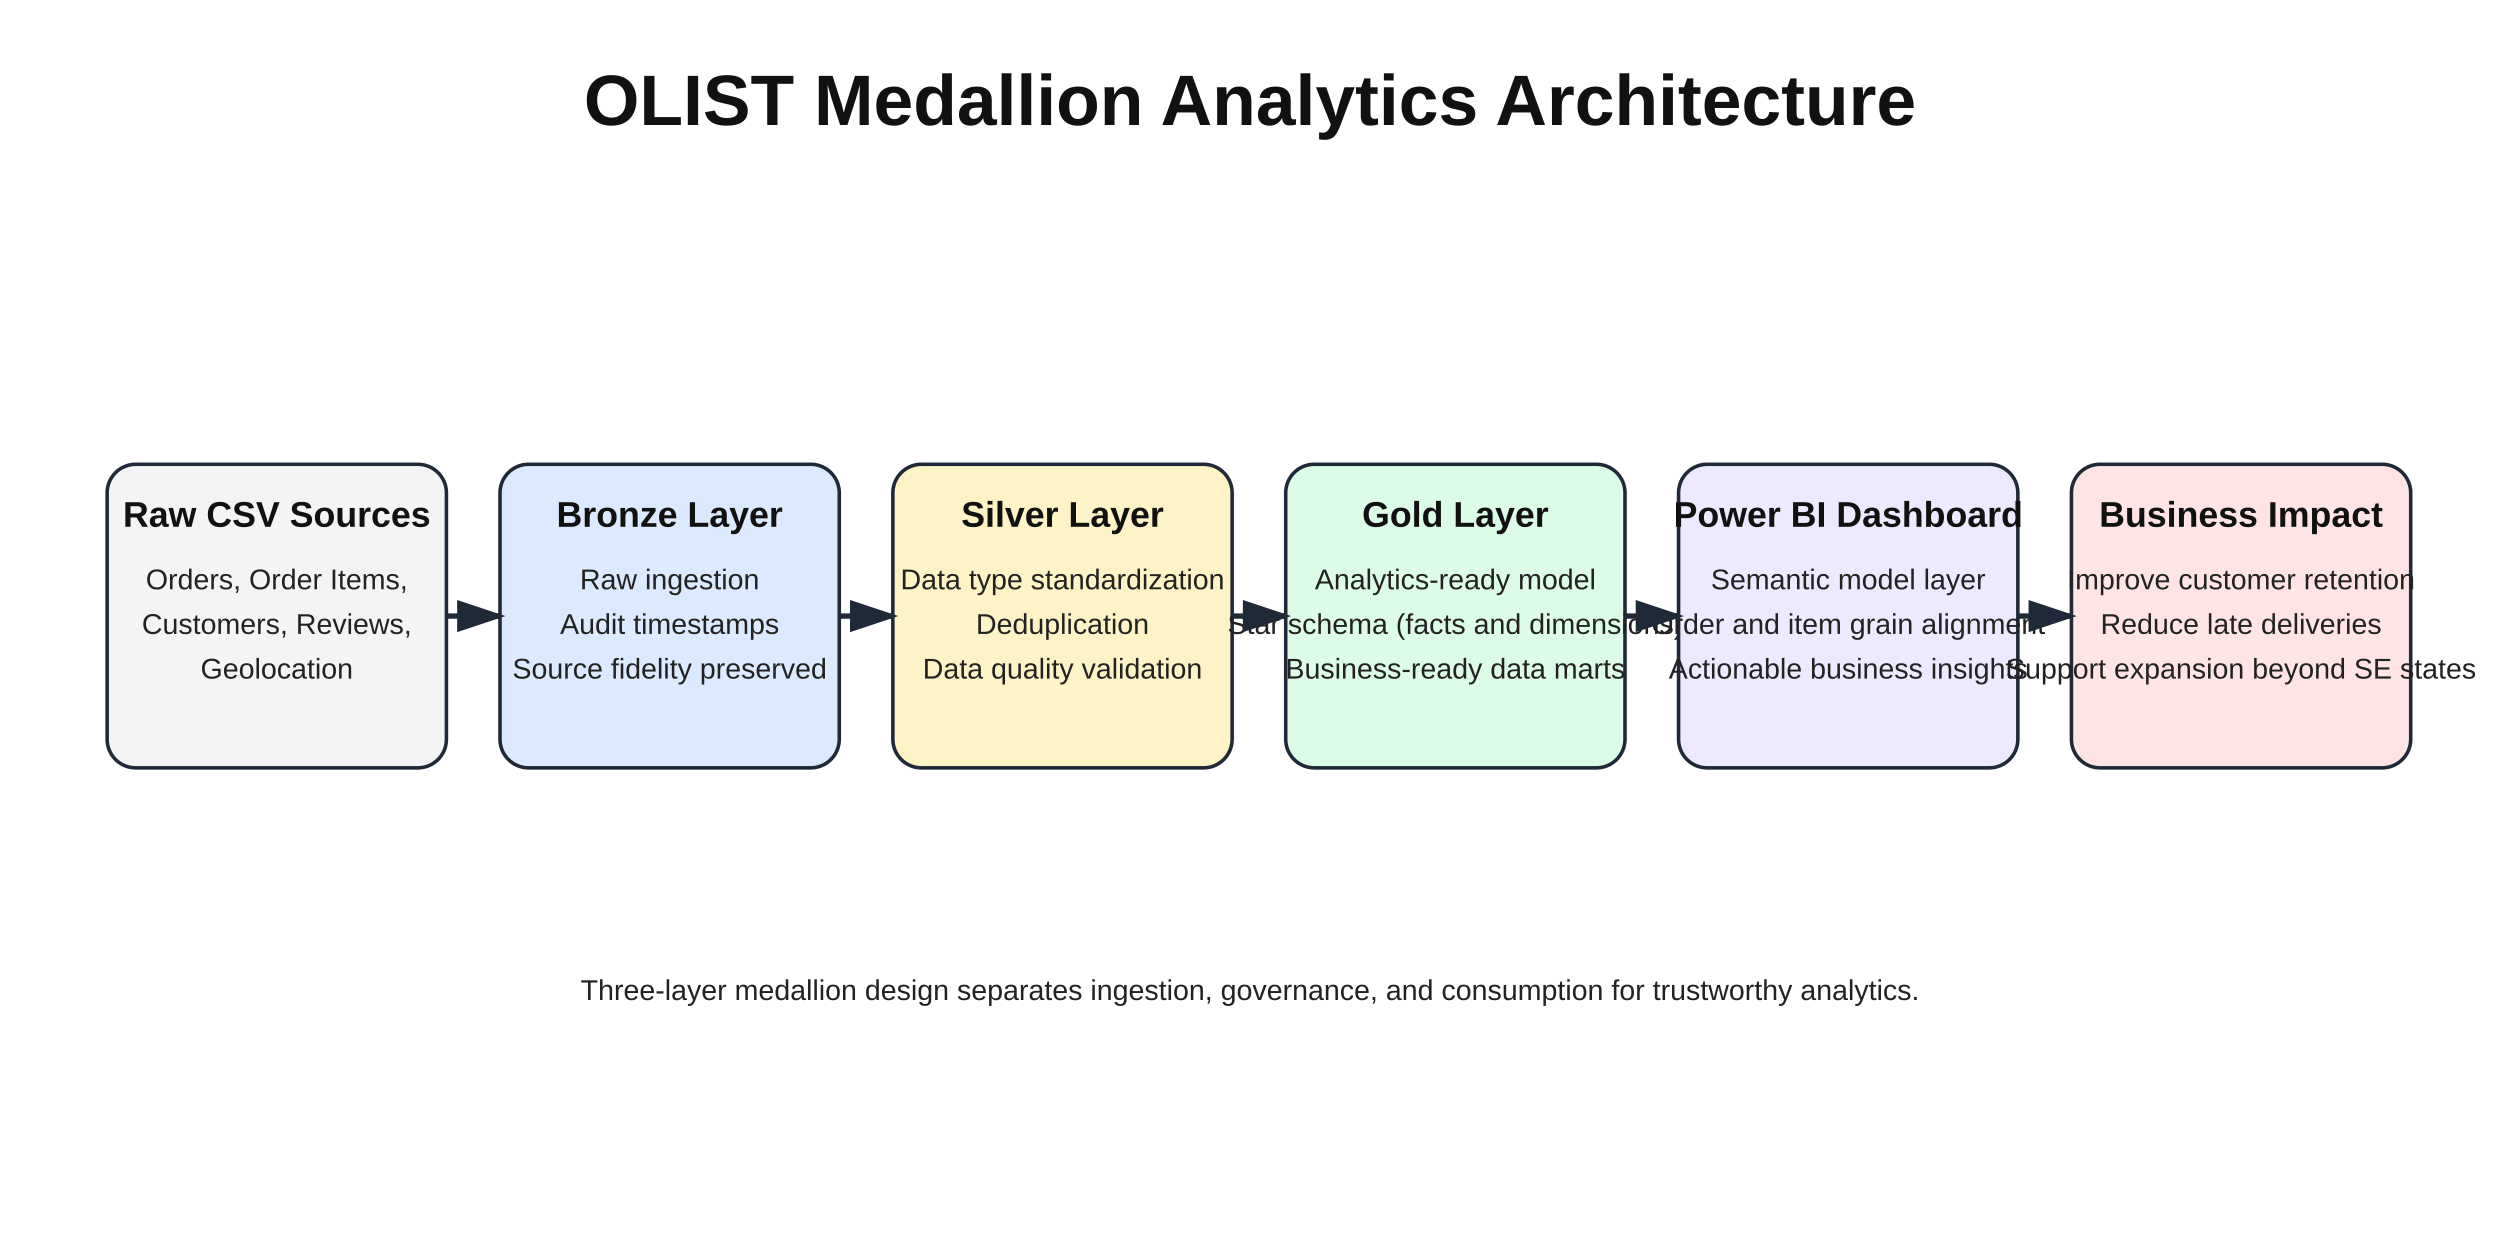
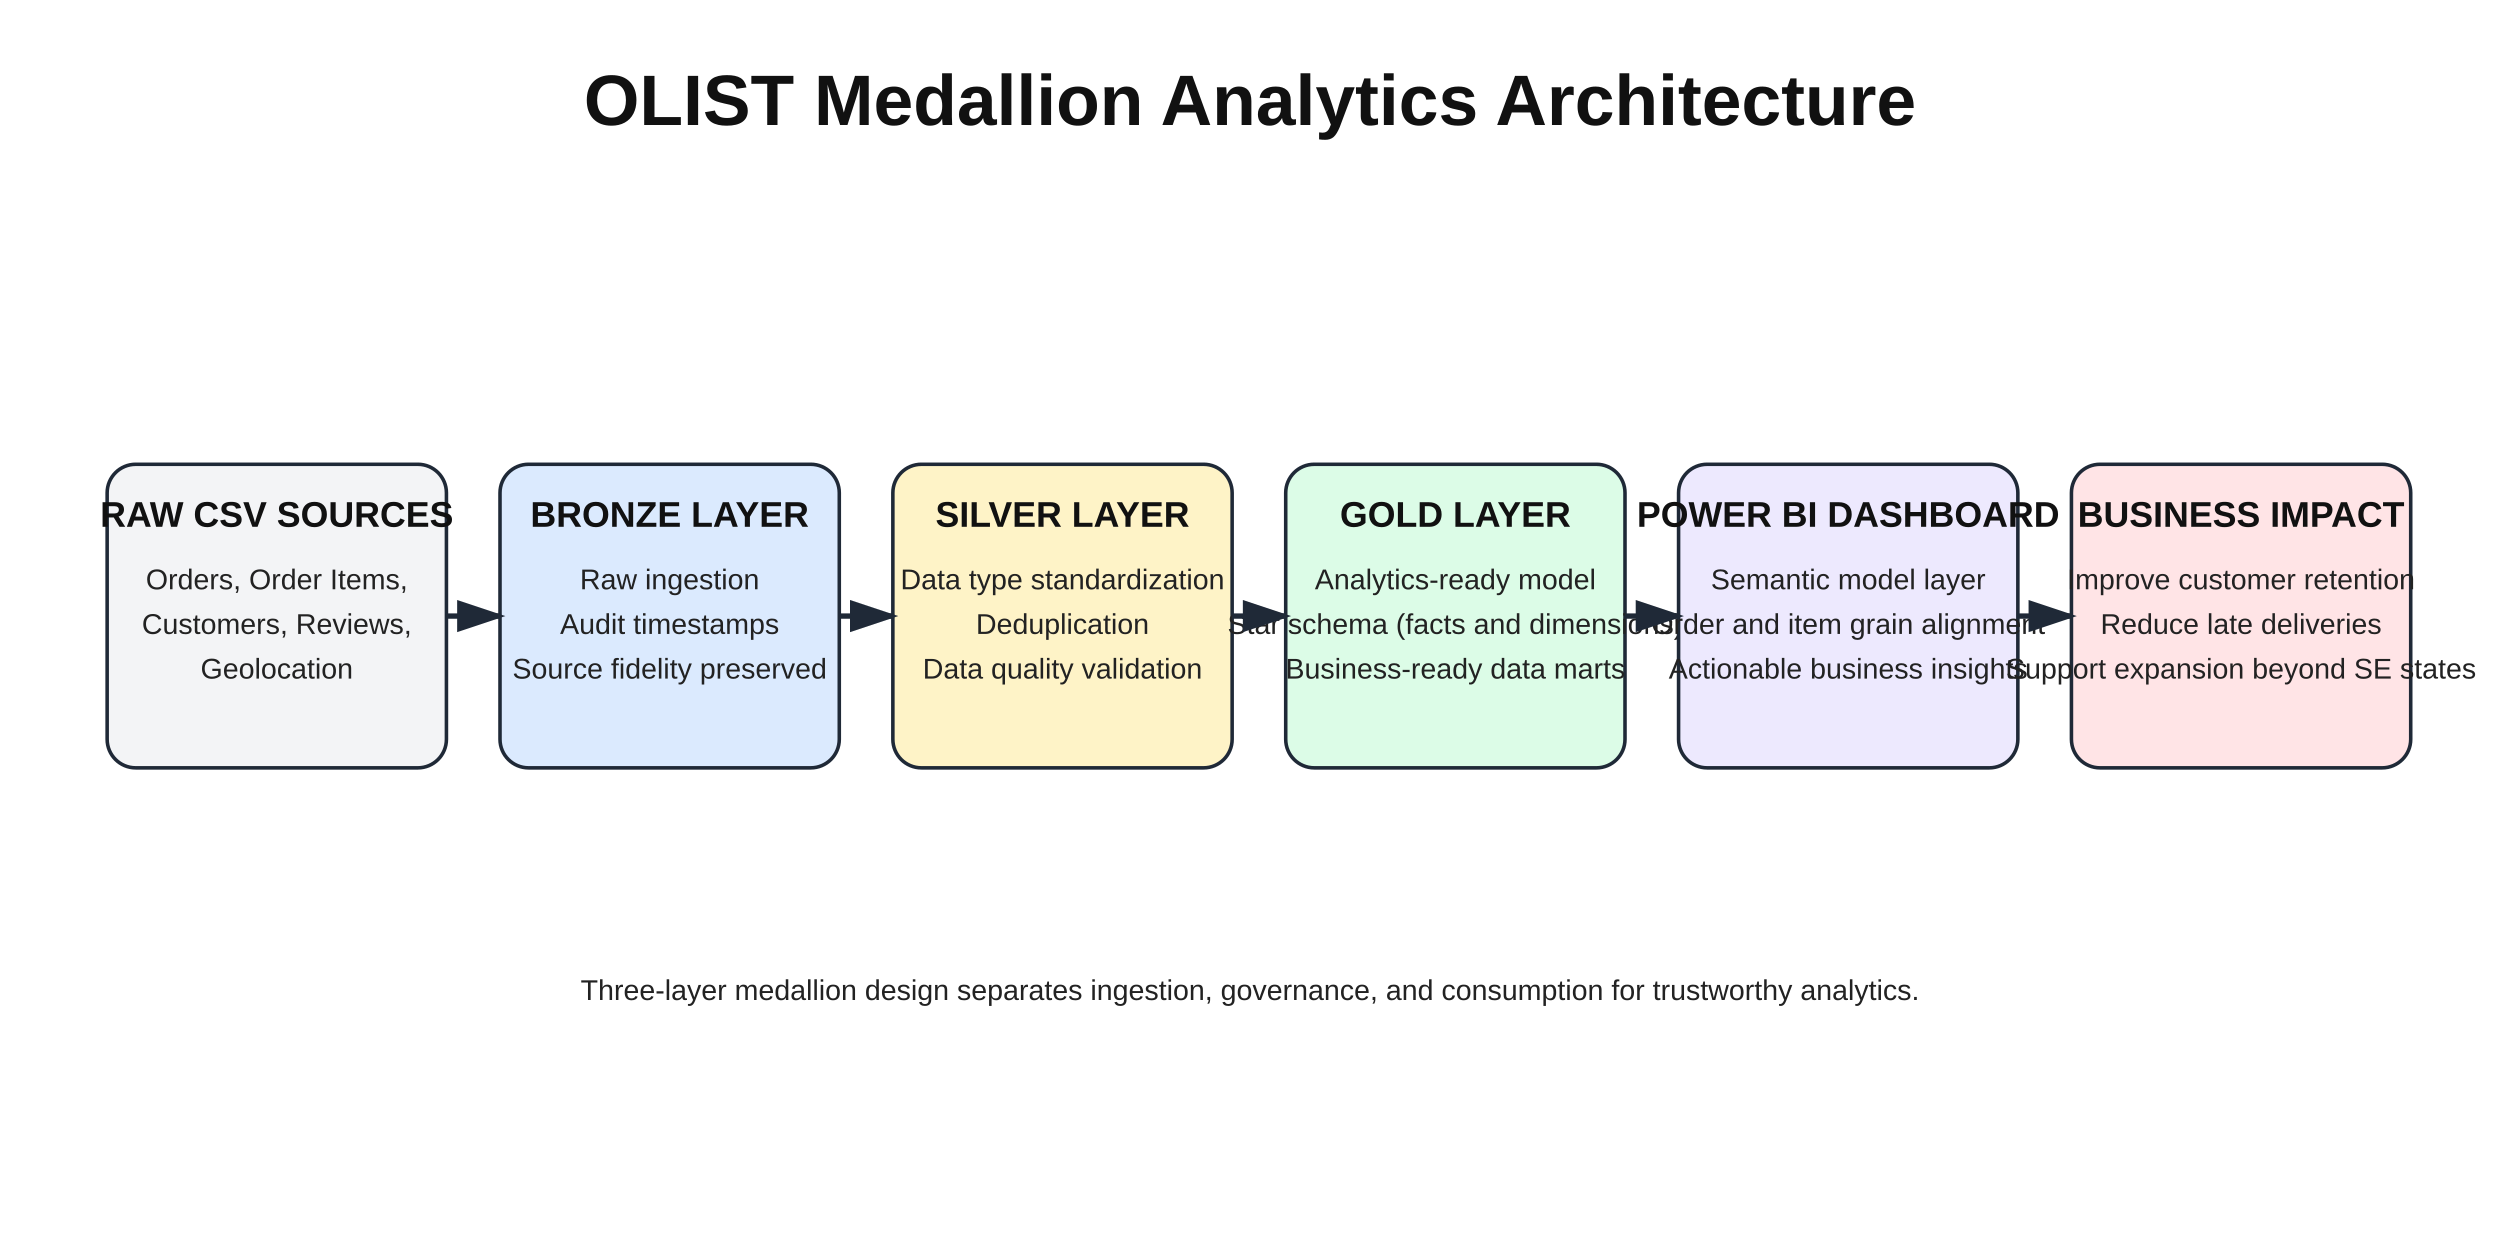
<svg xmlns="http://www.w3.org/2000/svg" width="1400" height="700" viewBox="0 0 1400 700" role="img" aria-label="OLIST Medallion Analytics Architecture">
  <defs>
    <style>
      .title { font: 700 40px Arial, sans-serif; fill: #111; }
      .h { font: 700 20px Arial, sans-serif; fill: #111; }
      .p { font: 16px Arial, sans-serif; fill: #222; }
      .box { stroke: #1f2937; stroke-width: 2; rx: 16; ry: 16; }
    </style>
    <marker id="arrow" markerWidth="10" markerHeight="10" refX="8" refY="3" orient="auto" markerUnits="strokeWidth">
      <path d="M0,0 L0,6 L9,3 z" fill="#1f2937" />
    </marker>
  </defs>
  <text x="700" y="70" text-anchor="middle" class="title">OLIST Medallion Analytics Architecture</text>
  <rect x="60" y="260" width="190" height="170" class="box" fill="#f3f4f6" />
-   <text x="155" y="295" text-anchor="middle" class="h">Raw CSV Sources</text>
+   <text x="155" y="295" text-anchor="middle" class="h">RAW CSV SOURCES</text>
  <text x="155" y="330" text-anchor="middle" class="p">Orders, Order Items,</text>
  <text x="155" y="355" text-anchor="middle" class="p">Customers, Reviews,</text>
  <text x="155" y="380" text-anchor="middle" class="p">Geolocation</text>
  <rect x="280" y="260" width="190" height="170" class="box" fill="#dbeafe" />
-   <text x="375" y="295" text-anchor="middle" class="h">Bronze Layer</text>
+   <text x="375" y="295" text-anchor="middle" class="h">BRONZE LAYER</text>
  <text x="375" y="330" text-anchor="middle" class="p">Raw ingestion</text>
  <text x="375" y="355" text-anchor="middle" class="p">Audit timestamps</text>
  <text x="375" y="380" text-anchor="middle" class="p">Source fidelity preserved</text>
  <rect x="500" y="260" width="190" height="170" class="box" fill="#fef3c7" />
-   <text x="595" y="295" text-anchor="middle" class="h">Silver Layer</text>
+   <text x="595" y="295" text-anchor="middle" class="h">SILVER LAYER</text>
  <text x="595" y="330" text-anchor="middle" class="p">Data type standardization</text>
  <text x="595" y="355" text-anchor="middle" class="p">Deduplication</text>
  <text x="595" y="380" text-anchor="middle" class="p">Data quality validation</text>
  <rect x="720" y="260" width="190" height="170" class="box" fill="#dcfce7" />
-   <text x="815" y="295" text-anchor="middle" class="h">Gold Layer</text>
+   <text x="815" y="295" text-anchor="middle" class="h">GOLD LAYER</text>
  <text x="815" y="330" text-anchor="middle" class="p">Analytics-ready model</text>
  <text x="815" y="355" text-anchor="middle" class="p">Star schema (facts and dimensions)</text>
  <text x="815" y="380" text-anchor="middle" class="p">Business-ready data marts</text>
  <rect x="940" y="260" width="190" height="170" class="box" fill="#ede9fe" />
-   <text x="1035" y="295" text-anchor="middle" class="h">Power BI Dashboard</text>
+   <text x="1035" y="295" text-anchor="middle" class="h">POWER BI DASHBOARD</text>
  <text x="1035" y="330" text-anchor="middle" class="p">Semantic model layer</text>
  <text x="1035" y="355" text-anchor="middle" class="p">Order and item grain alignment</text>
  <text x="1035" y="380" text-anchor="middle" class="p">Actionable business insights</text>
  <rect x="1160" y="260" width="190" height="170" class="box" fill="#ffe4e6" />
-   <text x="1255" y="295" text-anchor="middle" class="h">Business Impact</text>
+   <text x="1255" y="295" text-anchor="middle" class="h">BUSINESS IMPACT</text>
  <text x="1255" y="330" text-anchor="middle" class="p">Improve customer retention</text>
  <text x="1255" y="355" text-anchor="middle" class="p">Reduce late deliveries</text>
  <text x="1255" y="380" text-anchor="middle" class="p">Support expansion beyond SE states</text>
  <line x1="250" y1="345" x2="280" y2="345" stroke="#1f2937" stroke-width="3" marker-end="url(#arrow)" />
  <line x1="470" y1="345" x2="500" y2="345" stroke="#1f2937" stroke-width="3" marker-end="url(#arrow)" />
  <line x1="690" y1="345" x2="720" y2="345" stroke="#1f2937" stroke-width="3" marker-end="url(#arrow)" />
  <line x1="910" y1="345" x2="940" y2="345" stroke="#1f2937" stroke-width="3" marker-end="url(#arrow)" />
  <line x1="1130" y1="345" x2="1160" y2="345" stroke="#1f2937" stroke-width="3" marker-end="url(#arrow)" />
  <text x="700" y="560" text-anchor="middle" class="p">Three-layer medallion design separates ingestion, governance, and consumption for trustworthy analytics.</text>
</svg>
